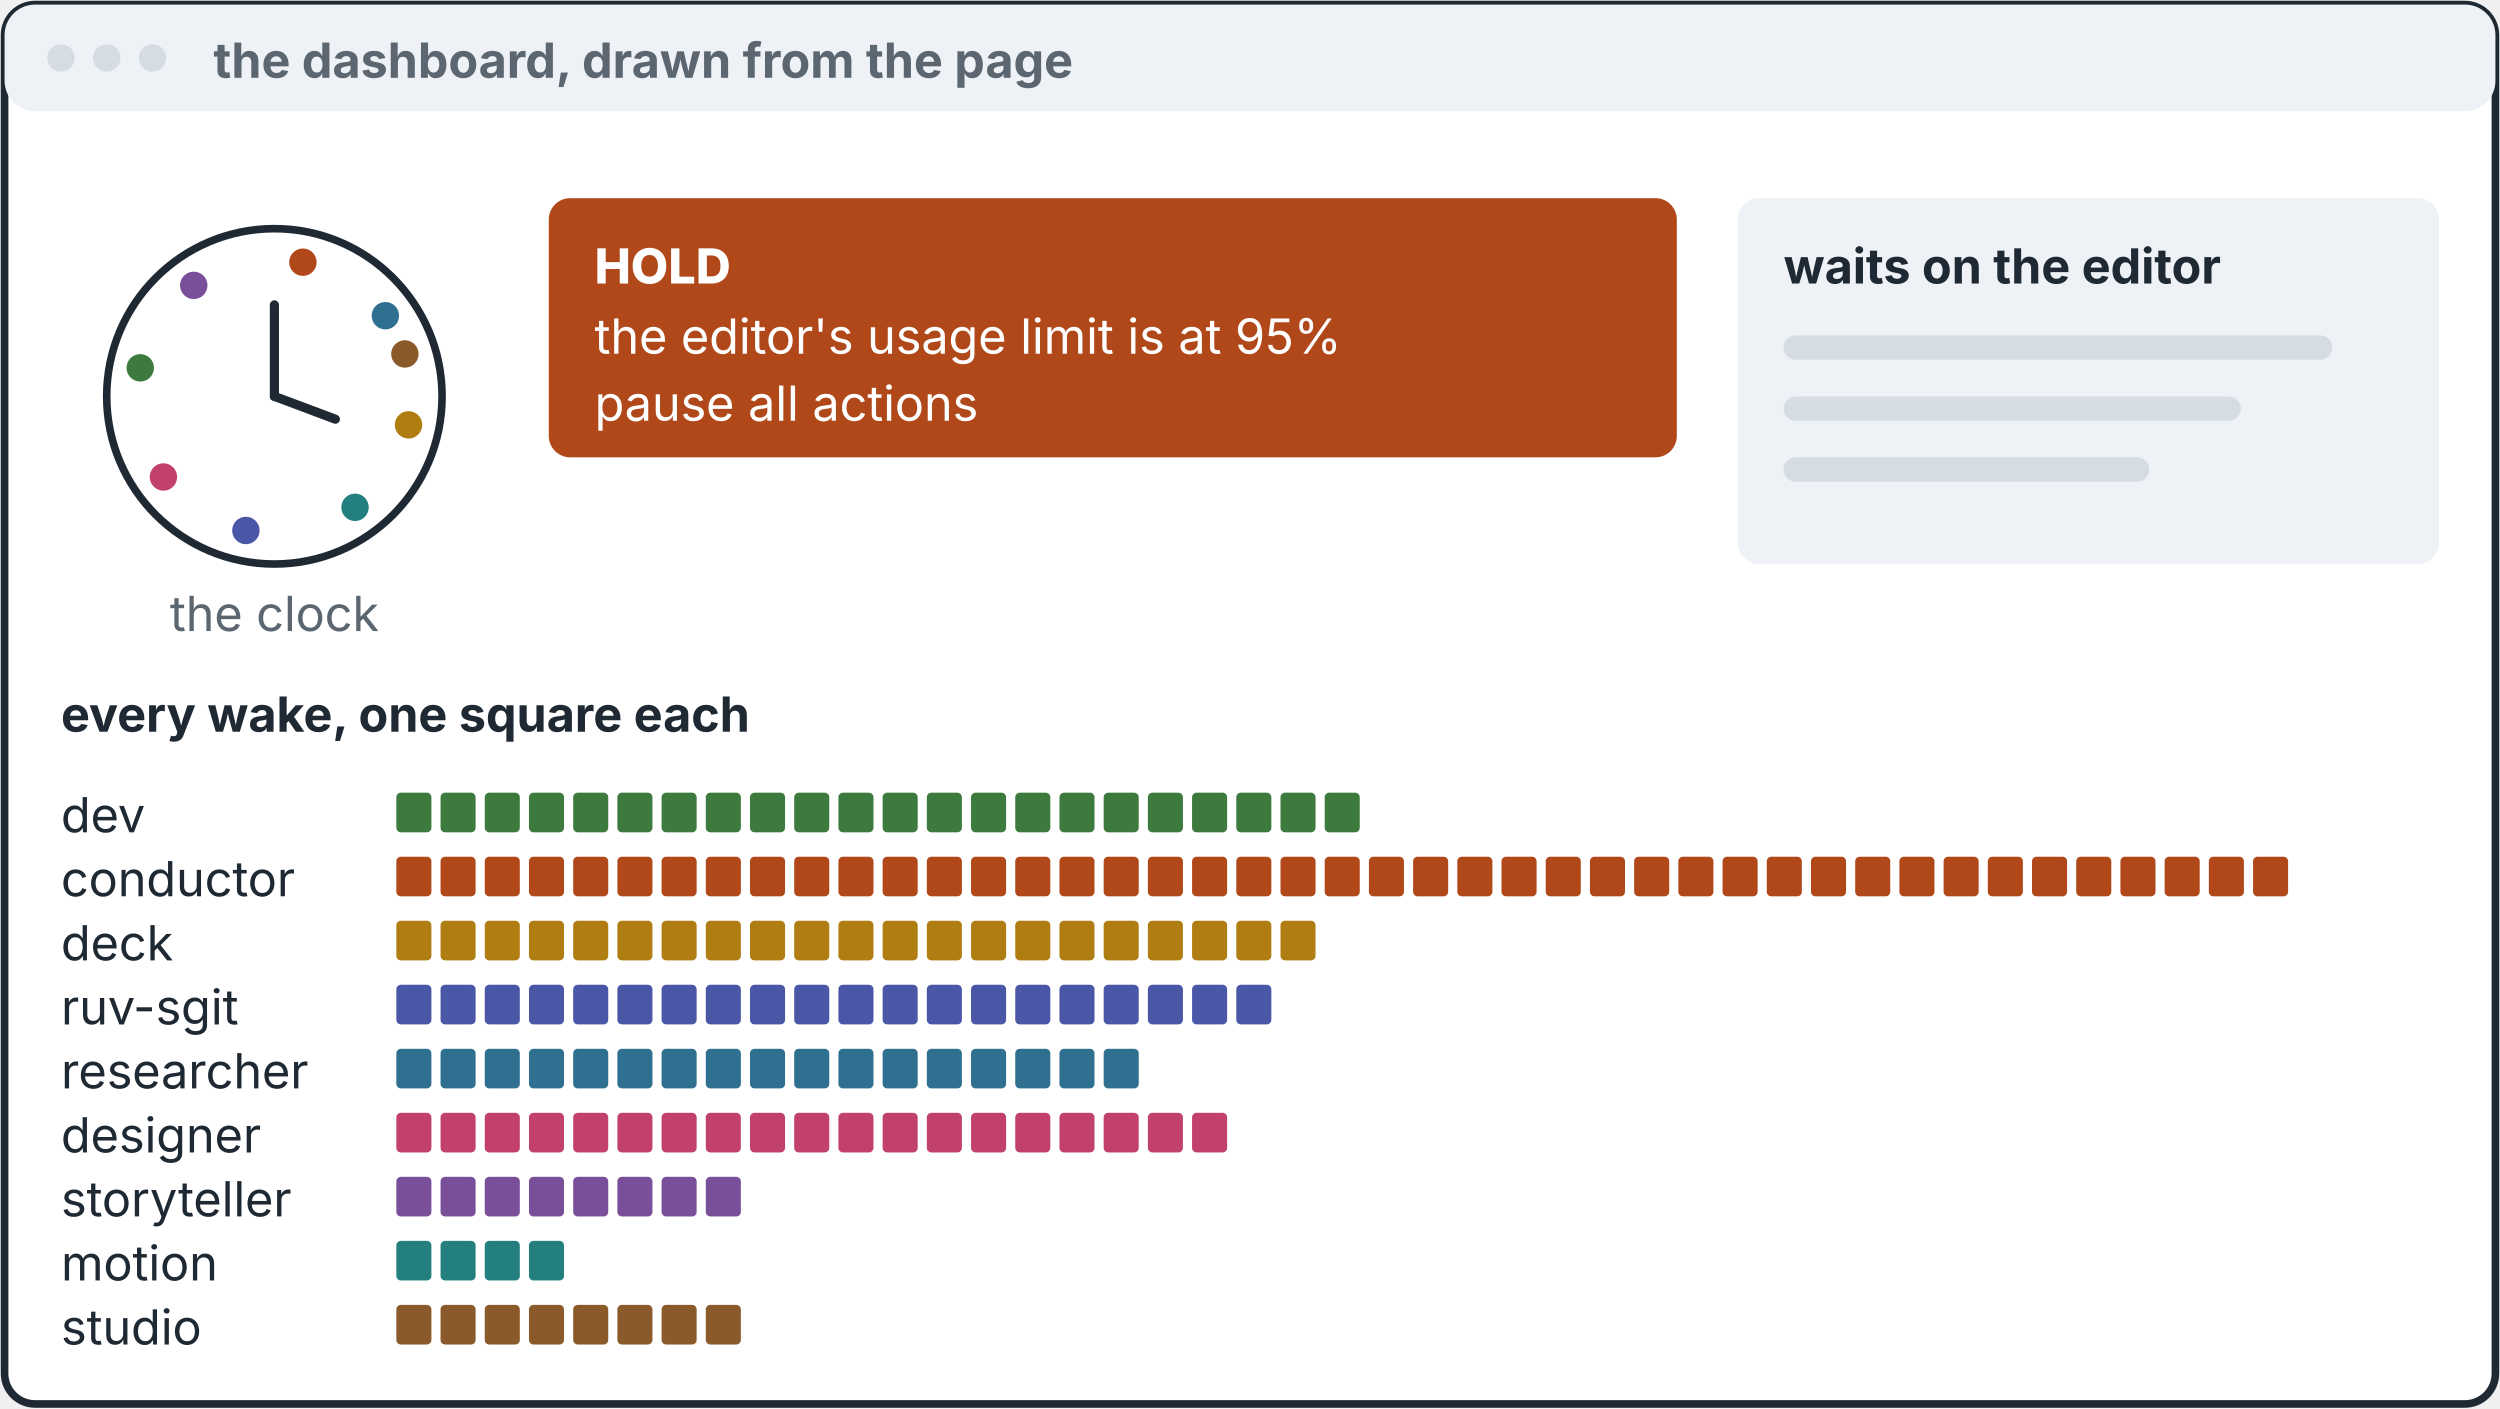
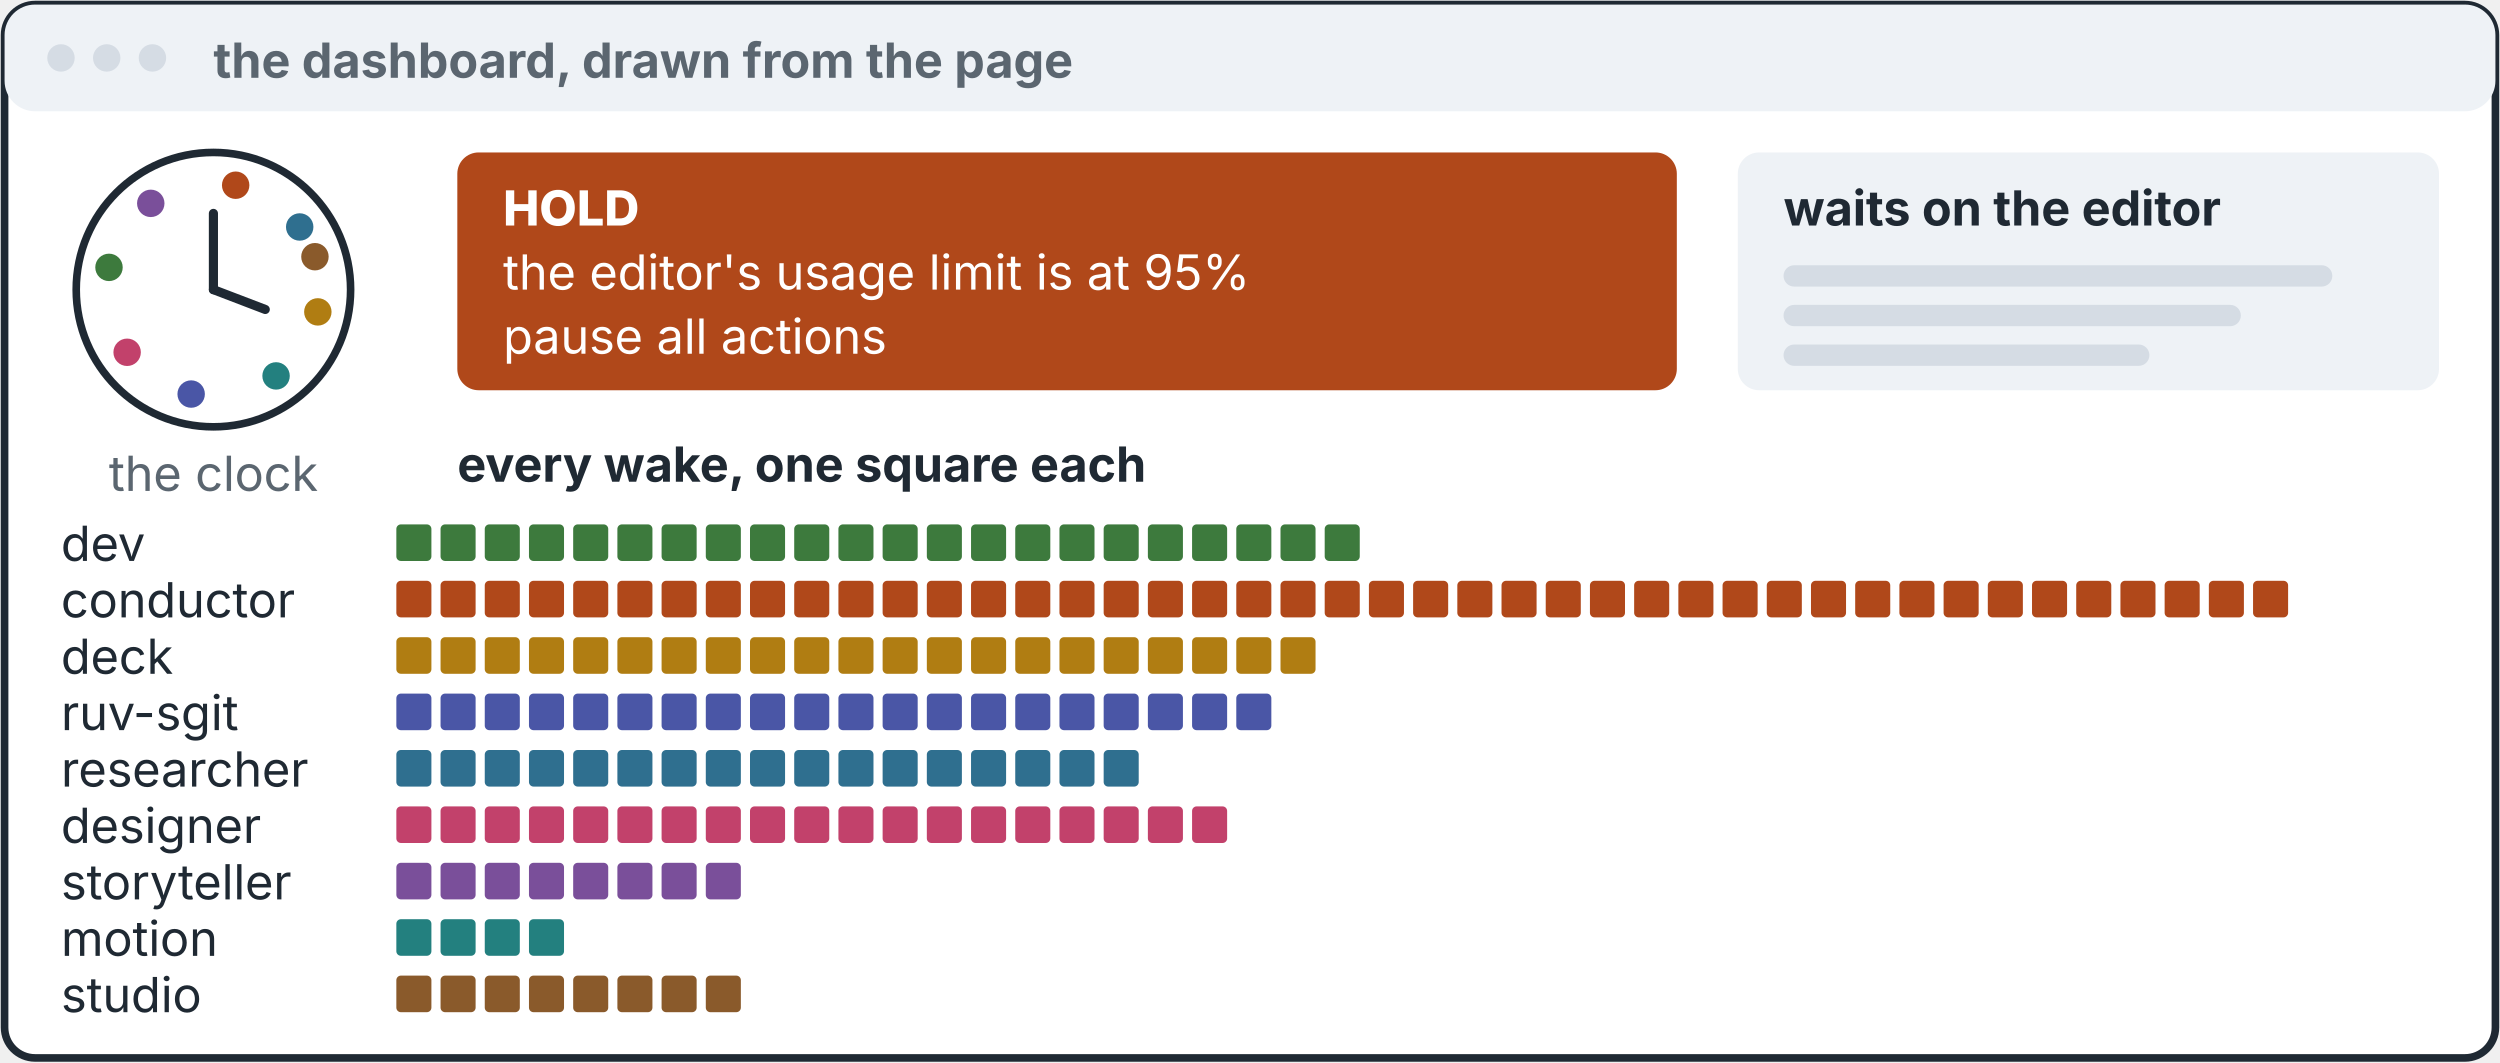
- <svg xmlns="http://www.w3.org/2000/svg" width="164mm" height="92.4mm" viewBox="0 0 164 92.4" role="img" aria-label="The team's dashboard, drawn: the clock, the hold, what waits on the editor, and every wake as a square">
-   <rect x=".3" y=".3" width="163.4" height="91.8" rx="2" fill="#fff" stroke="#1f2933" stroke-width=".5" />
+ <svg xmlns="http://www.w3.org/2000/svg" width="164mm" height="69.7mm" viewBox="0 0 164 69.7" role="img" aria-label="The team's dashboard, drawn: the clock, the hold, what waits on the editor, and every wake as a square">
+   <rect x=".3" y=".3" width="163.4" height="69.1" rx="2" fill="#fff" stroke="#1f2933" stroke-width=".5" />
  <rect x=".3" y=".3" width="163.4" height="7" rx="2" fill="#eef2f6" />
  <circle cx="4" cy="3.8" r=".9" fill="#d5dce4" />
  <circle cx="7" cy="3.8" r=".9" fill="#d5dce4" />
  <circle cx="10" cy="3.8" r=".9" fill="#d5dce4" />
  <text x="14.00" y="5.10" font-family="Inter, Helvetica, Arial, sans-serif" font-size="3.18" font-weight="700" fill="#5b6670" text-anchor="start">the dashboard, drawn from the page</text>
-   <circle cx="18" cy="26" r="11" fill="#fff" stroke="#1f2933" stroke-width=".5" />
-   <circle cx="19.87" cy="17.20" r=".9" fill="#b0481a" />
-   <circle cx="25.28" cy="20.71" r=".9" fill="#2f6f8f" />
-   <circle cx="26.56" cy="23.22" r=".9" fill="#8a5a2b" />
-   <circle cx="26.80" cy="27.87" r=".9" fill="#b07d12" />
-   <circle cx="23.29" cy="33.28" r=".9" fill="#23807f" />
-   <circle cx="16.13" cy="34.80" r=".9" fill="#4a56a6" />
-   <circle cx="10.72" cy="31.29" r=".9" fill="#c2416b" />
-   <circle cx="9.20" cy="24.13" r=".9" fill="#3d7a3d" />
-   <circle cx="12.71" cy="18.72" r=".9" fill="#7a4f9a" />
-   <line x1="18.00" y1="26.00" x2="18.00" y2="20.00" stroke="#1f2933" stroke-width="0.6" stroke-linecap="round" />
-   <line x1="18.00" y1="26.00" x2="22.00" y2="27.50" stroke="#1f2933" stroke-width="0.6" stroke-linecap="round" />
-   <text x="18.00" y="41.40" font-family="Inter, Helvetica, Arial, sans-serif" font-size="3.18" font-weight="400" fill="#5b6670" text-anchor="middle">the clock</text>
-   <rect x="36" y="13" width="74" height="17" rx="1.4" fill="#b0481a" />
-   <text x="39.00" y="18.60" font-family="Inter, Helvetica, Arial, sans-serif" font-size="3.18" font-weight="800" fill="#fff" text-anchor="start">HOLD</text>
-   <text x="39.00" y="23.20" font-family="Inter, Helvetica, Arial, sans-serif" font-size="3.18" font-weight="400" fill="#fff" text-anchor="start">the editor's usage limit is at 95%</text>
-   <text x="39.00" y="27.60" font-family="Inter, Helvetica, Arial, sans-serif" font-size="3.18" font-weight="400" fill="#fff" text-anchor="start">pause all actions</text>
-   <rect x="114" y="13" width="46" height="24" rx="1.4" fill="#eef2f6" />
-   <text x="117.00" y="18.60" font-family="Inter, Helvetica, Arial, sans-serif" font-size="3.18" font-weight="700" fill="#1f2933" text-anchor="start">waits on the editor</text>
-   <rect x="117" y="22" width="36" height="1.6" rx=".8" fill="#d5dce4" />
-   <rect x="117" y="26" width="30" height="1.6" rx=".8" fill="#d5dce4" />
-   <rect x="117" y="30" width="24" height="1.6" rx=".8" fill="#d5dce4" />
-   <text x="4.00" y="48.00" font-family="Inter, Helvetica, Arial, sans-serif" font-size="3.18" font-weight="700" fill="#1f2933" text-anchor="start">every wake, one square each</text>
-   <text x="4.00" y="54.60" font-family="Inter, Helvetica, Arial, sans-serif" font-size="3.18" font-weight="400" fill="#1f2933" text-anchor="start">dev</text>
-   <rect x="26.00" y="52.0" width="2.3" height="2.6" rx=".3" fill="#3d7a3d" />
-   <rect x="28.90" y="52.0" width="2.3" height="2.6" rx=".3" fill="#3d7a3d" />
-   <rect x="31.80" y="52.0" width="2.3" height="2.6" rx=".3" fill="#3d7a3d" />
-   <rect x="34.70" y="52.0" width="2.3" height="2.6" rx=".3" fill="#3d7a3d" />
-   <rect x="37.60" y="52.0" width="2.3" height="2.6" rx=".3" fill="#3d7a3d" />
-   <rect x="40.50" y="52.0" width="2.3" height="2.6" rx=".3" fill="#3d7a3d" />
-   <rect x="43.40" y="52.0" width="2.3" height="2.6" rx=".3" fill="#3d7a3d" />
-   <rect x="46.30" y="52.0" width="2.3" height="2.6" rx=".3" fill="#3d7a3d" />
-   <rect x="49.20" y="52.0" width="2.3" height="2.6" rx=".3" fill="#3d7a3d" />
-   <rect x="52.10" y="52.0" width="2.3" height="2.6" rx=".3" fill="#3d7a3d" />
-   <rect x="55.00" y="52.0" width="2.3" height="2.6" rx=".3" fill="#3d7a3d" />
-   <rect x="57.90" y="52.0" width="2.3" height="2.6" rx=".3" fill="#3d7a3d" />
-   <rect x="60.80" y="52.0" width="2.3" height="2.6" rx=".3" fill="#3d7a3d" />
-   <rect x="63.70" y="52.0" width="2.3" height="2.6" rx=".3" fill="#3d7a3d" />
-   <rect x="66.60" y="52.0" width="2.3" height="2.6" rx=".3" fill="#3d7a3d" />
-   <rect x="69.50" y="52.0" width="2.3" height="2.6" rx=".3" fill="#3d7a3d" />
-   <rect x="72.40" y="52.0" width="2.3" height="2.6" rx=".3" fill="#3d7a3d" />
-   <rect x="75.30" y="52.0" width="2.3" height="2.6" rx=".3" fill="#3d7a3d" />
-   <rect x="78.20" y="52.0" width="2.3" height="2.6" rx=".3" fill="#3d7a3d" />
-   <rect x="81.10" y="52.0" width="2.3" height="2.6" rx=".3" fill="#3d7a3d" />
-   <rect x="84.00" y="52.0" width="2.3" height="2.6" rx=".3" fill="#3d7a3d" />
-   <rect x="86.90" y="52.0" width="2.3" height="2.6" rx=".3" fill="#3d7a3d" />
-   <text x="4.00" y="58.80" font-family="Inter, Helvetica, Arial, sans-serif" font-size="3.18" font-weight="400" fill="#1f2933" text-anchor="start">conductor</text>
-   <rect x="26.00" y="56.2" width="2.3" height="2.6" rx=".3" fill="#b0481a" />
-   <rect x="28.90" y="56.2" width="2.3" height="2.6" rx=".3" fill="#b0481a" />
-   <rect x="31.80" y="56.2" width="2.3" height="2.6" rx=".3" fill="#b0481a" />
-   <rect x="34.70" y="56.2" width="2.3" height="2.6" rx=".3" fill="#b0481a" />
-   <rect x="37.60" y="56.2" width="2.3" height="2.6" rx=".3" fill="#b0481a" />
-   <rect x="40.50" y="56.2" width="2.3" height="2.6" rx=".3" fill="#b0481a" />
-   <rect x="43.40" y="56.2" width="2.3" height="2.6" rx=".3" fill="#b0481a" />
-   <rect x="46.30" y="56.2" width="2.3" height="2.6" rx=".3" fill="#b0481a" />
-   <rect x="49.20" y="56.2" width="2.3" height="2.6" rx=".3" fill="#b0481a" />
-   <rect x="52.10" y="56.2" width="2.3" height="2.6" rx=".3" fill="#b0481a" />
-   <rect x="55.00" y="56.2" width="2.3" height="2.6" rx=".3" fill="#b0481a" />
-   <rect x="57.90" y="56.2" width="2.3" height="2.6" rx=".3" fill="#b0481a" />
-   <rect x="60.80" y="56.2" width="2.3" height="2.6" rx=".3" fill="#b0481a" />
-   <rect x="63.70" y="56.2" width="2.3" height="2.6" rx=".3" fill="#b0481a" />
-   <rect x="66.60" y="56.2" width="2.3" height="2.6" rx=".3" fill="#b0481a" />
-   <rect x="69.50" y="56.2" width="2.3" height="2.6" rx=".3" fill="#b0481a" />
-   <rect x="72.40" y="56.2" width="2.3" height="2.6" rx=".3" fill="#b0481a" />
-   <rect x="75.30" y="56.2" width="2.3" height="2.6" rx=".3" fill="#b0481a" />
-   <rect x="78.20" y="56.2" width="2.3" height="2.6" rx=".3" fill="#b0481a" />
-   <rect x="81.10" y="56.2" width="2.3" height="2.6" rx=".3" fill="#b0481a" />
-   <rect x="84.00" y="56.2" width="2.3" height="2.6" rx=".3" fill="#b0481a" />
-   <rect x="86.90" y="56.2" width="2.3" height="2.6" rx=".3" fill="#b0481a" />
-   <rect x="89.80" y="56.2" width="2.3" height="2.6" rx=".3" fill="#b0481a" />
-   <rect x="92.70" y="56.2" width="2.3" height="2.6" rx=".3" fill="#b0481a" />
-   <rect x="95.60" y="56.2" width="2.3" height="2.6" rx=".3" fill="#b0481a" />
-   <rect x="98.50" y="56.2" width="2.3" height="2.6" rx=".3" fill="#b0481a" />
-   <rect x="101.40" y="56.2" width="2.3" height="2.6" rx=".3" fill="#b0481a" />
-   <rect x="104.30" y="56.2" width="2.3" height="2.6" rx=".3" fill="#b0481a" />
-   <rect x="107.20" y="56.2" width="2.3" height="2.6" rx=".3" fill="#b0481a" />
-   <rect x="110.10" y="56.2" width="2.3" height="2.6" rx=".3" fill="#b0481a" />
-   <rect x="113.00" y="56.2" width="2.3" height="2.6" rx=".3" fill="#b0481a" />
-   <rect x="115.90" y="56.2" width="2.3" height="2.6" rx=".3" fill="#b0481a" />
-   <rect x="118.80" y="56.2" width="2.3" height="2.6" rx=".3" fill="#b0481a" />
-   <rect x="121.70" y="56.2" width="2.3" height="2.6" rx=".3" fill="#b0481a" />
-   <rect x="124.60" y="56.2" width="2.3" height="2.6" rx=".3" fill="#b0481a" />
-   <rect x="127.50" y="56.2" width="2.3" height="2.6" rx=".3" fill="#b0481a" />
-   <rect x="130.40" y="56.2" width="2.3" height="2.6" rx=".3" fill="#b0481a" />
-   <rect x="133.30" y="56.2" width="2.3" height="2.6" rx=".3" fill="#b0481a" />
-   <rect x="136.20" y="56.2" width="2.3" height="2.6" rx=".3" fill="#b0481a" />
-   <rect x="139.10" y="56.2" width="2.3" height="2.6" rx=".3" fill="#b0481a" />
-   <rect x="142.00" y="56.2" width="2.3" height="2.6" rx=".3" fill="#b0481a" />
-   <rect x="144.90" y="56.2" width="2.3" height="2.6" rx=".3" fill="#b0481a" />
-   <rect x="147.80" y="56.2" width="2.3" height="2.6" rx=".3" fill="#b0481a" />
-   <text x="4.00" y="63.00" font-family="Inter, Helvetica, Arial, sans-serif" font-size="3.18" font-weight="400" fill="#1f2933" text-anchor="start">deck</text>
-   <rect x="26.00" y="60.4" width="2.3" height="2.6" rx=".3" fill="#b07d12" />
-   <rect x="28.90" y="60.4" width="2.3" height="2.6" rx=".3" fill="#b07d12" />
-   <rect x="31.80" y="60.4" width="2.3" height="2.6" rx=".3" fill="#b07d12" />
-   <rect x="34.70" y="60.4" width="2.3" height="2.6" rx=".3" fill="#b07d12" />
-   <rect x="37.60" y="60.4" width="2.3" height="2.6" rx=".3" fill="#b07d12" />
-   <rect x="40.50" y="60.4" width="2.3" height="2.6" rx=".3" fill="#b07d12" />
-   <rect x="43.40" y="60.4" width="2.3" height="2.6" rx=".3" fill="#b07d12" />
-   <rect x="46.30" y="60.4" width="2.3" height="2.6" rx=".3" fill="#b07d12" />
-   <rect x="49.20" y="60.4" width="2.3" height="2.6" rx=".3" fill="#b07d12" />
-   <rect x="52.10" y="60.4" width="2.3" height="2.6" rx=".3" fill="#b07d12" />
-   <rect x="55.00" y="60.4" width="2.3" height="2.6" rx=".3" fill="#b07d12" />
-   <rect x="57.90" y="60.4" width="2.3" height="2.6" rx=".3" fill="#b07d12" />
-   <rect x="60.80" y="60.4" width="2.3" height="2.6" rx=".3" fill="#b07d12" />
-   <rect x="63.70" y="60.4" width="2.3" height="2.6" rx=".3" fill="#b07d12" />
-   <rect x="66.60" y="60.4" width="2.3" height="2.6" rx=".3" fill="#b07d12" />
-   <rect x="69.50" y="60.4" width="2.3" height="2.6" rx=".3" fill="#b07d12" />
-   <rect x="72.40" y="60.4" width="2.3" height="2.6" rx=".3" fill="#b07d12" />
-   <rect x="75.30" y="60.4" width="2.3" height="2.6" rx=".3" fill="#b07d12" />
-   <rect x="78.20" y="60.4" width="2.3" height="2.6" rx=".3" fill="#b07d12" />
-   <rect x="81.10" y="60.4" width="2.3" height="2.6" rx=".3" fill="#b07d12" />
-   <rect x="84.00" y="60.4" width="2.3" height="2.6" rx=".3" fill="#b07d12" />
-   <text x="4.00" y="67.20" font-family="Inter, Helvetica, Arial, sans-serif" font-size="3.18" font-weight="400" fill="#1f2933" text-anchor="start">ruv-sgit</text>
-   <rect x="26.00" y="64.6" width="2.3" height="2.6" rx=".3" fill="#4a56a6" />
-   <rect x="28.90" y="64.6" width="2.3" height="2.6" rx=".3" fill="#4a56a6" />
-   <rect x="31.80" y="64.6" width="2.3" height="2.6" rx=".3" fill="#4a56a6" />
-   <rect x="34.70" y="64.6" width="2.3" height="2.6" rx=".3" fill="#4a56a6" />
-   <rect x="37.60" y="64.6" width="2.3" height="2.6" rx=".3" fill="#4a56a6" />
-   <rect x="40.50" y="64.6" width="2.3" height="2.6" rx=".3" fill="#4a56a6" />
-   <rect x="43.40" y="64.6" width="2.3" height="2.6" rx=".3" fill="#4a56a6" />
-   <rect x="46.30" y="64.6" width="2.3" height="2.6" rx=".3" fill="#4a56a6" />
-   <rect x="49.20" y="64.6" width="2.3" height="2.6" rx=".3" fill="#4a56a6" />
-   <rect x="52.10" y="64.6" width="2.3" height="2.6" rx=".3" fill="#4a56a6" />
-   <rect x="55.00" y="64.6" width="2.3" height="2.6" rx=".3" fill="#4a56a6" />
-   <rect x="57.90" y="64.6" width="2.3" height="2.6" rx=".3" fill="#4a56a6" />
-   <rect x="60.80" y="64.6" width="2.3" height="2.6" rx=".3" fill="#4a56a6" />
-   <rect x="63.70" y="64.6" width="2.3" height="2.6" rx=".3" fill="#4a56a6" />
-   <rect x="66.60" y="64.6" width="2.3" height="2.6" rx=".3" fill="#4a56a6" />
-   <rect x="69.50" y="64.6" width="2.3" height="2.6" rx=".3" fill="#4a56a6" />
-   <rect x="72.40" y="64.6" width="2.3" height="2.6" rx=".3" fill="#4a56a6" />
-   <rect x="75.30" y="64.6" width="2.3" height="2.6" rx=".3" fill="#4a56a6" />
-   <rect x="78.20" y="64.6" width="2.3" height="2.6" rx=".3" fill="#4a56a6" />
-   <rect x="81.10" y="64.6" width="2.3" height="2.6" rx=".3" fill="#4a56a6" />
-   <text x="4.00" y="71.40" font-family="Inter, Helvetica, Arial, sans-serif" font-size="3.18" font-weight="400" fill="#1f2933" text-anchor="start">researcher</text>
-   <rect x="26.00" y="68.8" width="2.3" height="2.6" rx=".3" fill="#2f6f8f" />
-   <rect x="28.90" y="68.8" width="2.3" height="2.6" rx=".3" fill="#2f6f8f" />
-   <rect x="31.80" y="68.8" width="2.3" height="2.6" rx=".3" fill="#2f6f8f" />
-   <rect x="34.70" y="68.8" width="2.3" height="2.6" rx=".3" fill="#2f6f8f" />
-   <rect x="37.60" y="68.8" width="2.3" height="2.6" rx=".3" fill="#2f6f8f" />
-   <rect x="40.50" y="68.8" width="2.3" height="2.6" rx=".3" fill="#2f6f8f" />
-   <rect x="43.40" y="68.8" width="2.3" height="2.6" rx=".3" fill="#2f6f8f" />
-   <rect x="46.30" y="68.8" width="2.3" height="2.6" rx=".3" fill="#2f6f8f" />
-   <rect x="49.20" y="68.8" width="2.3" height="2.6" rx=".3" fill="#2f6f8f" />
-   <rect x="52.10" y="68.8" width="2.3" height="2.6" rx=".3" fill="#2f6f8f" />
-   <rect x="55.00" y="68.8" width="2.3" height="2.6" rx=".3" fill="#2f6f8f" />
-   <rect x="57.90" y="68.8" width="2.3" height="2.6" rx=".3" fill="#2f6f8f" />
-   <rect x="60.80" y="68.8" width="2.3" height="2.6" rx=".3" fill="#2f6f8f" />
-   <rect x="63.70" y="68.8" width="2.3" height="2.6" rx=".3" fill="#2f6f8f" />
-   <rect x="66.60" y="68.8" width="2.3" height="2.6" rx=".3" fill="#2f6f8f" />
-   <rect x="69.50" y="68.8" width="2.3" height="2.6" rx=".3" fill="#2f6f8f" />
-   <rect x="72.40" y="68.8" width="2.3" height="2.6" rx=".3" fill="#2f6f8f" />
-   <text x="4.00" y="75.60" font-family="Inter, Helvetica, Arial, sans-serif" font-size="3.18" font-weight="400" fill="#1f2933" text-anchor="start">designer</text>
-   <rect x="26.00" y="73" width="2.3" height="2.6" rx=".3" fill="#c2416b" />
-   <rect x="28.90" y="73" width="2.3" height="2.6" rx=".3" fill="#c2416b" />
-   <rect x="31.80" y="73" width="2.3" height="2.6" rx=".3" fill="#c2416b" />
-   <rect x="34.70" y="73" width="2.3" height="2.6" rx=".3" fill="#c2416b" />
-   <rect x="37.60" y="73" width="2.3" height="2.6" rx=".3" fill="#c2416b" />
-   <rect x="40.50" y="73" width="2.3" height="2.6" rx=".3" fill="#c2416b" />
-   <rect x="43.40" y="73" width="2.3" height="2.6" rx=".3" fill="#c2416b" />
-   <rect x="46.30" y="73" width="2.3" height="2.6" rx=".3" fill="#c2416b" />
-   <rect x="49.20" y="73" width="2.3" height="2.6" rx=".3" fill="#c2416b" />
-   <rect x="52.10" y="73" width="2.3" height="2.6" rx=".3" fill="#c2416b" />
-   <rect x="55.00" y="73" width="2.3" height="2.6" rx=".3" fill="#c2416b" />
-   <rect x="57.90" y="73" width="2.3" height="2.6" rx=".3" fill="#c2416b" />
-   <rect x="60.80" y="73" width="2.3" height="2.6" rx=".3" fill="#c2416b" />
-   <rect x="63.70" y="73" width="2.3" height="2.6" rx=".3" fill="#c2416b" />
-   <rect x="66.60" y="73" width="2.3" height="2.6" rx=".3" fill="#c2416b" />
-   <rect x="69.50" y="73" width="2.3" height="2.6" rx=".3" fill="#c2416b" />
-   <rect x="72.40" y="73" width="2.3" height="2.6" rx=".3" fill="#c2416b" />
-   <rect x="75.30" y="73" width="2.3" height="2.6" rx=".3" fill="#c2416b" />
-   <rect x="78.20" y="73" width="2.3" height="2.6" rx=".3" fill="#c2416b" />
-   <text x="4.00" y="79.80" font-family="Inter, Helvetica, Arial, sans-serif" font-size="3.18" font-weight="400" fill="#1f2933" text-anchor="start">storyteller</text>
-   <rect x="26.00" y="77.2" width="2.3" height="2.6" rx=".3" fill="#7a4f9a" />
-   <rect x="28.90" y="77.2" width="2.3" height="2.6" rx=".3" fill="#7a4f9a" />
-   <rect x="31.80" y="77.2" width="2.3" height="2.6" rx=".3" fill="#7a4f9a" />
-   <rect x="34.70" y="77.2" width="2.3" height="2.6" rx=".3" fill="#7a4f9a" />
-   <rect x="37.60" y="77.2" width="2.3" height="2.6" rx=".3" fill="#7a4f9a" />
-   <rect x="40.50" y="77.2" width="2.3" height="2.6" rx=".3" fill="#7a4f9a" />
-   <rect x="43.40" y="77.2" width="2.3" height="2.6" rx=".3" fill="#7a4f9a" />
-   <rect x="46.30" y="77.2" width="2.3" height="2.6" rx=".3" fill="#7a4f9a" />
-   <text x="4.00" y="84.00" font-family="Inter, Helvetica, Arial, sans-serif" font-size="3.18" font-weight="400" fill="#1f2933" text-anchor="start">motion</text>
-   <rect x="26.00" y="81.4" width="2.3" height="2.6" rx=".3" fill="#23807f" />
-   <rect x="28.90" y="81.4" width="2.3" height="2.6" rx=".3" fill="#23807f" />
-   <rect x="31.80" y="81.4" width="2.3" height="2.6" rx=".3" fill="#23807f" />
-   <rect x="34.70" y="81.4" width="2.3" height="2.6" rx=".3" fill="#23807f" />
-   <text x="4.00" y="88.20" font-family="Inter, Helvetica, Arial, sans-serif" font-size="3.18" font-weight="400" fill="#1f2933" text-anchor="start">studio</text>
-   <rect x="26.00" y="85.6" width="2.3" height="2.6" rx=".3" fill="#8a5a2b" />
-   <rect x="28.90" y="85.6" width="2.3" height="2.6" rx=".3" fill="#8a5a2b" />
-   <rect x="31.80" y="85.6" width="2.3" height="2.6" rx=".3" fill="#8a5a2b" />
-   <rect x="34.70" y="85.6" width="2.3" height="2.6" rx=".3" fill="#8a5a2b" />
-   <rect x="37.60" y="85.6" width="2.3" height="2.6" rx=".3" fill="#8a5a2b" />
-   <rect x="40.50" y="85.6" width="2.3" height="2.6" rx=".3" fill="#8a5a2b" />
-   <rect x="43.40" y="85.6" width="2.3" height="2.6" rx=".3" fill="#8a5a2b" />
-   <rect x="46.30" y="85.6" width="2.3" height="2.6" rx=".3" fill="#8a5a2b" />
+   <circle cx="14" cy="19" r="9" fill="#fff" stroke="#1f2933" stroke-width=".5" />
+   <circle cx="15.46" cy="12.15" r=".9" fill="#b0481a" />
+   <circle cx="19.66" cy="14.89" r=".9" fill="#2f6f8f" />
+   <circle cx="20.66" cy="16.84" r=".9" fill="#8a5a2b" />
+   <circle cx="20.85" cy="20.46" r=".9" fill="#b07d12" />
+   <circle cx="18.11" cy="24.66" r=".9" fill="#23807f" />
+   <circle cx="12.54" cy="25.85" r=".9" fill="#4a56a6" />
+   <circle cx="8.34" cy="23.11" r=".9" fill="#c2416b" />
+   <circle cx="7.15" cy="17.54" r=".9" fill="#3d7a3d" />
+   <circle cx="9.89" cy="13.34" r=".9" fill="#7a4f9a" />
+   <line x1="14.00" y1="19.00" x2="14.00" y2="14.00" stroke="#1f2933" stroke-width="0.6" stroke-linecap="round" />
+   <line x1="14.00" y1="19.00" x2="17.40" y2="20.30" stroke="#1f2933" stroke-width="0.6" stroke-linecap="round" />
+   <text x="14.00" y="32.20" font-family="Inter, Helvetica, Arial, sans-serif" font-size="3.18" font-weight="400" fill="#5b6670" text-anchor="middle">the clock</text>
+   <rect x="30" y="10" width="80" height="15.6" rx="1.4" fill="#b0481a" />
+   <text x="33.00" y="14.80" font-family="Inter, Helvetica, Arial, sans-serif" font-size="3.18" font-weight="800" fill="#fff" text-anchor="start">HOLD</text>
+   <text x="33.00" y="19.00" font-family="Inter, Helvetica, Arial, sans-serif" font-size="3.18" font-weight="400" fill="#fff" text-anchor="start">the editor's usage limit is at 95%</text>
+   <text x="33.00" y="23.20" font-family="Inter, Helvetica, Arial, sans-serif" font-size="3.18" font-weight="400" fill="#fff" text-anchor="start">pause all actions</text>
+   <rect x="114" y="10" width="46" height="15.6" rx="1.4" fill="#eef2f6" />
+   <text x="117.00" y="14.80" font-family="Inter, Helvetica, Arial, sans-serif" font-size="3.18" font-weight="700" fill="#1f2933" text-anchor="start">waits on the editor</text>
+   <rect x="117" y="17.4" width="36" height="1.4" rx=".7" fill="#d5dce4" />
+   <rect x="117" y="20.0" width="30" height="1.4" rx=".7" fill="#d5dce4" />
+   <rect x="117" y="22.6" width="24" height="1.4" rx=".7" fill="#d5dce4" />
+   <text x="30.00" y="31.60" font-family="Inter, Helvetica, Arial, sans-serif" font-size="3.18" font-weight="700" fill="#1f2933" text-anchor="start">every wake, one square each</text>
+   <text x="4.00" y="36.80" font-family="Inter, Helvetica, Arial, sans-serif" font-size="3.18" font-weight="400" fill="#1f2933" text-anchor="start">dev</text>
+   <rect x="26.00" y="34.40" width="2.3" height="2.4" rx=".3" fill="#3d7a3d" />
+   <rect x="28.90" y="34.40" width="2.3" height="2.4" rx=".3" fill="#3d7a3d" />
+   <rect x="31.80" y="34.40" width="2.3" height="2.4" rx=".3" fill="#3d7a3d" />
+   <rect x="34.70" y="34.40" width="2.3" height="2.4" rx=".3" fill="#3d7a3d" />
+   <rect x="37.60" y="34.40" width="2.3" height="2.4" rx=".3" fill="#3d7a3d" />
+   <rect x="40.50" y="34.40" width="2.3" height="2.4" rx=".3" fill="#3d7a3d" />
+   <rect x="43.40" y="34.40" width="2.3" height="2.4" rx=".3" fill="#3d7a3d" />
+   <rect x="46.30" y="34.40" width="2.3" height="2.4" rx=".3" fill="#3d7a3d" />
+   <rect x="49.20" y="34.40" width="2.3" height="2.4" rx=".3" fill="#3d7a3d" />
+   <rect x="52.10" y="34.40" width="2.3" height="2.4" rx=".3" fill="#3d7a3d" />
+   <rect x="55.00" y="34.40" width="2.3" height="2.4" rx=".3" fill="#3d7a3d" />
+   <rect x="57.90" y="34.40" width="2.3" height="2.4" rx=".3" fill="#3d7a3d" />
+   <rect x="60.80" y="34.40" width="2.3" height="2.4" rx=".3" fill="#3d7a3d" />
+   <rect x="63.70" y="34.40" width="2.3" height="2.4" rx=".3" fill="#3d7a3d" />
+   <rect x="66.60" y="34.40" width="2.3" height="2.4" rx=".3" fill="#3d7a3d" />
+   <rect x="69.50" y="34.40" width="2.3" height="2.4" rx=".3" fill="#3d7a3d" />
+   <rect x="72.40" y="34.40" width="2.3" height="2.4" rx=".3" fill="#3d7a3d" />
+   <rect x="75.30" y="34.40" width="2.3" height="2.4" rx=".3" fill="#3d7a3d" />
+   <rect x="78.20" y="34.40" width="2.3" height="2.4" rx=".3" fill="#3d7a3d" />
+   <rect x="81.10" y="34.40" width="2.3" height="2.4" rx=".3" fill="#3d7a3d" />
+   <rect x="84.00" y="34.40" width="2.3" height="2.4" rx=".3" fill="#3d7a3d" />
+   <rect x="86.90" y="34.40" width="2.3" height="2.4" rx=".3" fill="#3d7a3d" />
+   <text x="4.00" y="40.50" font-family="Inter, Helvetica, Arial, sans-serif" font-size="3.18" font-weight="400" fill="#1f2933" text-anchor="start">conductor</text>
+   <rect x="26.00" y="38.10" width="2.3" height="2.4" rx=".3" fill="#b0481a" />
+   <rect x="28.90" y="38.10" width="2.3" height="2.4" rx=".3" fill="#b0481a" />
+   <rect x="31.80" y="38.10" width="2.3" height="2.4" rx=".3" fill="#b0481a" />
+   <rect x="34.70" y="38.10" width="2.3" height="2.4" rx=".3" fill="#b0481a" />
+   <rect x="37.60" y="38.10" width="2.3" height="2.4" rx=".3" fill="#b0481a" />
+   <rect x="40.50" y="38.10" width="2.3" height="2.4" rx=".3" fill="#b0481a" />
+   <rect x="43.40" y="38.10" width="2.3" height="2.4" rx=".3" fill="#b0481a" />
+   <rect x="46.30" y="38.10" width="2.3" height="2.4" rx=".3" fill="#b0481a" />
+   <rect x="49.20" y="38.10" width="2.3" height="2.4" rx=".3" fill="#b0481a" />
+   <rect x="52.10" y="38.10" width="2.3" height="2.4" rx=".3" fill="#b0481a" />
+   <rect x="55.00" y="38.10" width="2.3" height="2.4" rx=".3" fill="#b0481a" />
+   <rect x="57.90" y="38.10" width="2.3" height="2.4" rx=".3" fill="#b0481a" />
+   <rect x="60.80" y="38.10" width="2.3" height="2.4" rx=".3" fill="#b0481a" />
+   <rect x="63.70" y="38.10" width="2.3" height="2.4" rx=".3" fill="#b0481a" />
+   <rect x="66.60" y="38.10" width="2.3" height="2.4" rx=".3" fill="#b0481a" />
+   <rect x="69.50" y="38.10" width="2.3" height="2.4" rx=".3" fill="#b0481a" />
+   <rect x="72.40" y="38.10" width="2.3" height="2.4" rx=".3" fill="#b0481a" />
+   <rect x="75.30" y="38.10" width="2.3" height="2.4" rx=".3" fill="#b0481a" />
+   <rect x="78.20" y="38.10" width="2.3" height="2.4" rx=".3" fill="#b0481a" />
+   <rect x="81.10" y="38.10" width="2.3" height="2.4" rx=".3" fill="#b0481a" />
+   <rect x="84.00" y="38.10" width="2.3" height="2.4" rx=".3" fill="#b0481a" />
+   <rect x="86.90" y="38.10" width="2.3" height="2.4" rx=".3" fill="#b0481a" />
+   <rect x="89.80" y="38.10" width="2.3" height="2.4" rx=".3" fill="#b0481a" />
+   <rect x="92.70" y="38.10" width="2.3" height="2.4" rx=".3" fill="#b0481a" />
+   <rect x="95.60" y="38.10" width="2.3" height="2.4" rx=".3" fill="#b0481a" />
+   <rect x="98.50" y="38.10" width="2.3" height="2.4" rx=".3" fill="#b0481a" />
+   <rect x="101.40" y="38.10" width="2.3" height="2.4" rx=".3" fill="#b0481a" />
+   <rect x="104.30" y="38.10" width="2.3" height="2.4" rx=".3" fill="#b0481a" />
+   <rect x="107.20" y="38.10" width="2.3" height="2.4" rx=".3" fill="#b0481a" />
+   <rect x="110.10" y="38.10" width="2.3" height="2.4" rx=".3" fill="#b0481a" />
+   <rect x="113.00" y="38.10" width="2.3" height="2.4" rx=".3" fill="#b0481a" />
+   <rect x="115.90" y="38.10" width="2.3" height="2.4" rx=".3" fill="#b0481a" />
+   <rect x="118.80" y="38.10" width="2.3" height="2.4" rx=".3" fill="#b0481a" />
+   <rect x="121.70" y="38.10" width="2.3" height="2.4" rx=".3" fill="#b0481a" />
+   <rect x="124.60" y="38.10" width="2.3" height="2.4" rx=".3" fill="#b0481a" />
+   <rect x="127.50" y="38.10" width="2.3" height="2.4" rx=".3" fill="#b0481a" />
+   <rect x="130.40" y="38.10" width="2.3" height="2.4" rx=".3" fill="#b0481a" />
+   <rect x="133.30" y="38.10" width="2.3" height="2.4" rx=".3" fill="#b0481a" />
+   <rect x="136.20" y="38.10" width="2.3" height="2.4" rx=".3" fill="#b0481a" />
+   <rect x="139.10" y="38.10" width="2.3" height="2.4" rx=".3" fill="#b0481a" />
+   <rect x="142.00" y="38.10" width="2.3" height="2.4" rx=".3" fill="#b0481a" />
+   <rect x="144.90" y="38.10" width="2.3" height="2.4" rx=".3" fill="#b0481a" />
+   <rect x="147.80" y="38.10" width="2.3" height="2.4" rx=".3" fill="#b0481a" />
+   <text x="4.00" y="44.20" font-family="Inter, Helvetica, Arial, sans-serif" font-size="3.18" font-weight="400" fill="#1f2933" text-anchor="start">deck</text>
+   <rect x="26.00" y="41.80" width="2.3" height="2.4" rx=".3" fill="#b07d12" />
+   <rect x="28.90" y="41.80" width="2.3" height="2.4" rx=".3" fill="#b07d12" />
+   <rect x="31.80" y="41.80" width="2.3" height="2.4" rx=".3" fill="#b07d12" />
+   <rect x="34.70" y="41.80" width="2.3" height="2.4" rx=".3" fill="#b07d12" />
+   <rect x="37.60" y="41.80" width="2.3" height="2.4" rx=".3" fill="#b07d12" />
+   <rect x="40.50" y="41.80" width="2.3" height="2.4" rx=".3" fill="#b07d12" />
+   <rect x="43.40" y="41.80" width="2.3" height="2.4" rx=".3" fill="#b07d12" />
+   <rect x="46.30" y="41.80" width="2.3" height="2.4" rx=".3" fill="#b07d12" />
+   <rect x="49.20" y="41.80" width="2.3" height="2.4" rx=".3" fill="#b07d12" />
+   <rect x="52.10" y="41.80" width="2.3" height="2.4" rx=".3" fill="#b07d12" />
+   <rect x="55.00" y="41.80" width="2.3" height="2.4" rx=".3" fill="#b07d12" />
+   <rect x="57.90" y="41.80" width="2.3" height="2.4" rx=".3" fill="#b07d12" />
+   <rect x="60.80" y="41.80" width="2.3" height="2.4" rx=".3" fill="#b07d12" />
+   <rect x="63.70" y="41.80" width="2.3" height="2.4" rx=".3" fill="#b07d12" />
+   <rect x="66.60" y="41.80" width="2.3" height="2.4" rx=".3" fill="#b07d12" />
+   <rect x="69.50" y="41.80" width="2.3" height="2.4" rx=".3" fill="#b07d12" />
+   <rect x="72.40" y="41.80" width="2.3" height="2.4" rx=".3" fill="#b07d12" />
+   <rect x="75.30" y="41.80" width="2.3" height="2.4" rx=".3" fill="#b07d12" />
+   <rect x="78.20" y="41.80" width="2.3" height="2.4" rx=".3" fill="#b07d12" />
+   <rect x="81.10" y="41.80" width="2.3" height="2.4" rx=".3" fill="#b07d12" />
+   <rect x="84.00" y="41.80" width="2.3" height="2.4" rx=".3" fill="#b07d12" />
+   <text x="4.00" y="47.90" font-family="Inter, Helvetica, Arial, sans-serif" font-size="3.18" font-weight="400" fill="#1f2933" text-anchor="start">ruv-sgit</text>
+   <rect x="26.00" y="45.50" width="2.3" height="2.4" rx=".3" fill="#4a56a6" />
+   <rect x="28.90" y="45.50" width="2.3" height="2.4" rx=".3" fill="#4a56a6" />
+   <rect x="31.80" y="45.50" width="2.3" height="2.4" rx=".3" fill="#4a56a6" />
+   <rect x="34.70" y="45.50" width="2.3" height="2.4" rx=".3" fill="#4a56a6" />
+   <rect x="37.60" y="45.50" width="2.3" height="2.4" rx=".3" fill="#4a56a6" />
+   <rect x="40.50" y="45.50" width="2.3" height="2.4" rx=".3" fill="#4a56a6" />
+   <rect x="43.40" y="45.50" width="2.3" height="2.4" rx=".3" fill="#4a56a6" />
+   <rect x="46.30" y="45.50" width="2.3" height="2.4" rx=".3" fill="#4a56a6" />
+   <rect x="49.20" y="45.50" width="2.3" height="2.4" rx=".3" fill="#4a56a6" />
+   <rect x="52.10" y="45.50" width="2.3" height="2.4" rx=".3" fill="#4a56a6" />
+   <rect x="55.00" y="45.50" width="2.3" height="2.4" rx=".3" fill="#4a56a6" />
+   <rect x="57.90" y="45.50" width="2.3" height="2.4" rx=".3" fill="#4a56a6" />
+   <rect x="60.80" y="45.50" width="2.3" height="2.4" rx=".3" fill="#4a56a6" />
+   <rect x="63.70" y="45.50" width="2.3" height="2.4" rx=".3" fill="#4a56a6" />
+   <rect x="66.60" y="45.50" width="2.3" height="2.4" rx=".3" fill="#4a56a6" />
+   <rect x="69.50" y="45.50" width="2.3" height="2.4" rx=".3" fill="#4a56a6" />
+   <rect x="72.40" y="45.50" width="2.3" height="2.4" rx=".3" fill="#4a56a6" />
+   <rect x="75.30" y="45.50" width="2.3" height="2.4" rx=".3" fill="#4a56a6" />
+   <rect x="78.20" y="45.50" width="2.3" height="2.4" rx=".3" fill="#4a56a6" />
+   <rect x="81.10" y="45.50" width="2.3" height="2.4" rx=".3" fill="#4a56a6" />
+   <text x="4.00" y="51.60" font-family="Inter, Helvetica, Arial, sans-serif" font-size="3.18" font-weight="400" fill="#1f2933" text-anchor="start">researcher</text>
+   <rect x="26.00" y="49.20" width="2.3" height="2.4" rx=".3" fill="#2f6f8f" />
+   <rect x="28.90" y="49.20" width="2.3" height="2.4" rx=".3" fill="#2f6f8f" />
+   <rect x="31.80" y="49.20" width="2.3" height="2.4" rx=".3" fill="#2f6f8f" />
+   <rect x="34.70" y="49.20" width="2.3" height="2.4" rx=".3" fill="#2f6f8f" />
+   <rect x="37.60" y="49.20" width="2.3" height="2.4" rx=".3" fill="#2f6f8f" />
+   <rect x="40.50" y="49.20" width="2.3" height="2.4" rx=".3" fill="#2f6f8f" />
+   <rect x="43.40" y="49.20" width="2.3" height="2.4" rx=".3" fill="#2f6f8f" />
+   <rect x="46.30" y="49.20" width="2.3" height="2.4" rx=".3" fill="#2f6f8f" />
+   <rect x="49.20" y="49.20" width="2.3" height="2.4" rx=".3" fill="#2f6f8f" />
+   <rect x="52.10" y="49.20" width="2.3" height="2.4" rx=".3" fill="#2f6f8f" />
+   <rect x="55.00" y="49.20" width="2.3" height="2.4" rx=".3" fill="#2f6f8f" />
+   <rect x="57.90" y="49.20" width="2.3" height="2.4" rx=".3" fill="#2f6f8f" />
+   <rect x="60.80" y="49.20" width="2.3" height="2.4" rx=".3" fill="#2f6f8f" />
+   <rect x="63.70" y="49.20" width="2.3" height="2.4" rx=".3" fill="#2f6f8f" />
+   <rect x="66.60" y="49.20" width="2.3" height="2.4" rx=".3" fill="#2f6f8f" />
+   <rect x="69.50" y="49.20" width="2.3" height="2.4" rx=".3" fill="#2f6f8f" />
+   <rect x="72.40" y="49.20" width="2.3" height="2.4" rx=".3" fill="#2f6f8f" />
+   <text x="4.00" y="55.30" font-family="Inter, Helvetica, Arial, sans-serif" font-size="3.18" font-weight="400" fill="#1f2933" text-anchor="start">designer</text>
+   <rect x="26.00" y="52.90" width="2.3" height="2.4" rx=".3" fill="#c2416b" />
+   <rect x="28.90" y="52.90" width="2.3" height="2.4" rx=".3" fill="#c2416b" />
+   <rect x="31.80" y="52.90" width="2.3" height="2.4" rx=".3" fill="#c2416b" />
+   <rect x="34.70" y="52.90" width="2.3" height="2.4" rx=".3" fill="#c2416b" />
+   <rect x="37.60" y="52.90" width="2.3" height="2.4" rx=".3" fill="#c2416b" />
+   <rect x="40.50" y="52.90" width="2.3" height="2.4" rx=".3" fill="#c2416b" />
+   <rect x="43.40" y="52.90" width="2.3" height="2.4" rx=".3" fill="#c2416b" />
+   <rect x="46.30" y="52.90" width="2.3" height="2.4" rx=".3" fill="#c2416b" />
+   <rect x="49.20" y="52.90" width="2.3" height="2.4" rx=".3" fill="#c2416b" />
+   <rect x="52.10" y="52.90" width="2.3" height="2.4" rx=".3" fill="#c2416b" />
+   <rect x="55.00" y="52.90" width="2.3" height="2.4" rx=".3" fill="#c2416b" />
+   <rect x="57.90" y="52.90" width="2.3" height="2.4" rx=".3" fill="#c2416b" />
+   <rect x="60.80" y="52.90" width="2.3" height="2.4" rx=".3" fill="#c2416b" />
+   <rect x="63.70" y="52.90" width="2.3" height="2.4" rx=".3" fill="#c2416b" />
+   <rect x="66.60" y="52.90" width="2.3" height="2.4" rx=".3" fill="#c2416b" />
+   <rect x="69.50" y="52.90" width="2.3" height="2.4" rx=".3" fill="#c2416b" />
+   <rect x="72.40" y="52.90" width="2.3" height="2.4" rx=".3" fill="#c2416b" />
+   <rect x="75.30" y="52.90" width="2.3" height="2.4" rx=".3" fill="#c2416b" />
+   <rect x="78.20" y="52.90" width="2.3" height="2.4" rx=".3" fill="#c2416b" />
+   <text x="4.00" y="59.00" font-family="Inter, Helvetica, Arial, sans-serif" font-size="3.18" font-weight="400" fill="#1f2933" text-anchor="start">storyteller</text>
+   <rect x="26.00" y="56.60" width="2.3" height="2.4" rx=".3" fill="#7a4f9a" />
+   <rect x="28.90" y="56.60" width="2.3" height="2.4" rx=".3" fill="#7a4f9a" />
+   <rect x="31.80" y="56.60" width="2.3" height="2.4" rx=".3" fill="#7a4f9a" />
+   <rect x="34.70" y="56.60" width="2.3" height="2.4" rx=".3" fill="#7a4f9a" />
+   <rect x="37.60" y="56.60" width="2.3" height="2.4" rx=".3" fill="#7a4f9a" />
+   <rect x="40.50" y="56.60" width="2.3" height="2.4" rx=".3" fill="#7a4f9a" />
+   <rect x="43.40" y="56.60" width="2.3" height="2.4" rx=".3" fill="#7a4f9a" />
+   <rect x="46.30" y="56.60" width="2.3" height="2.4" rx=".3" fill="#7a4f9a" />
+   <text x="4.00" y="62.70" font-family="Inter, Helvetica, Arial, sans-serif" font-size="3.18" font-weight="400" fill="#1f2933" text-anchor="start">motion</text>
+   <rect x="26.00" y="60.30" width="2.3" height="2.4" rx=".3" fill="#23807f" />
+   <rect x="28.90" y="60.30" width="2.3" height="2.4" rx=".3" fill="#23807f" />
+   <rect x="31.80" y="60.30" width="2.3" height="2.4" rx=".3" fill="#23807f" />
+   <rect x="34.70" y="60.30" width="2.3" height="2.4" rx=".3" fill="#23807f" />
+   <text x="4.00" y="66.40" font-family="Inter, Helvetica, Arial, sans-serif" font-size="3.18" font-weight="400" fill="#1f2933" text-anchor="start">studio</text>
+   <rect x="26.00" y="64.00" width="2.3" height="2.4" rx=".3" fill="#8a5a2b" />
+   <rect x="28.90" y="64.00" width="2.3" height="2.4" rx=".3" fill="#8a5a2b" />
+   <rect x="31.80" y="64.00" width="2.3" height="2.4" rx=".3" fill="#8a5a2b" />
+   <rect x="34.70" y="64.00" width="2.3" height="2.4" rx=".3" fill="#8a5a2b" />
+   <rect x="37.60" y="64.00" width="2.3" height="2.4" rx=".3" fill="#8a5a2b" />
+   <rect x="40.50" y="64.00" width="2.3" height="2.4" rx=".3" fill="#8a5a2b" />
+   <rect x="43.40" y="64.00" width="2.3" height="2.4" rx=".3" fill="#8a5a2b" />
+   <rect x="46.30" y="64.00" width="2.3" height="2.4" rx=".3" fill="#8a5a2b" />
</svg>
